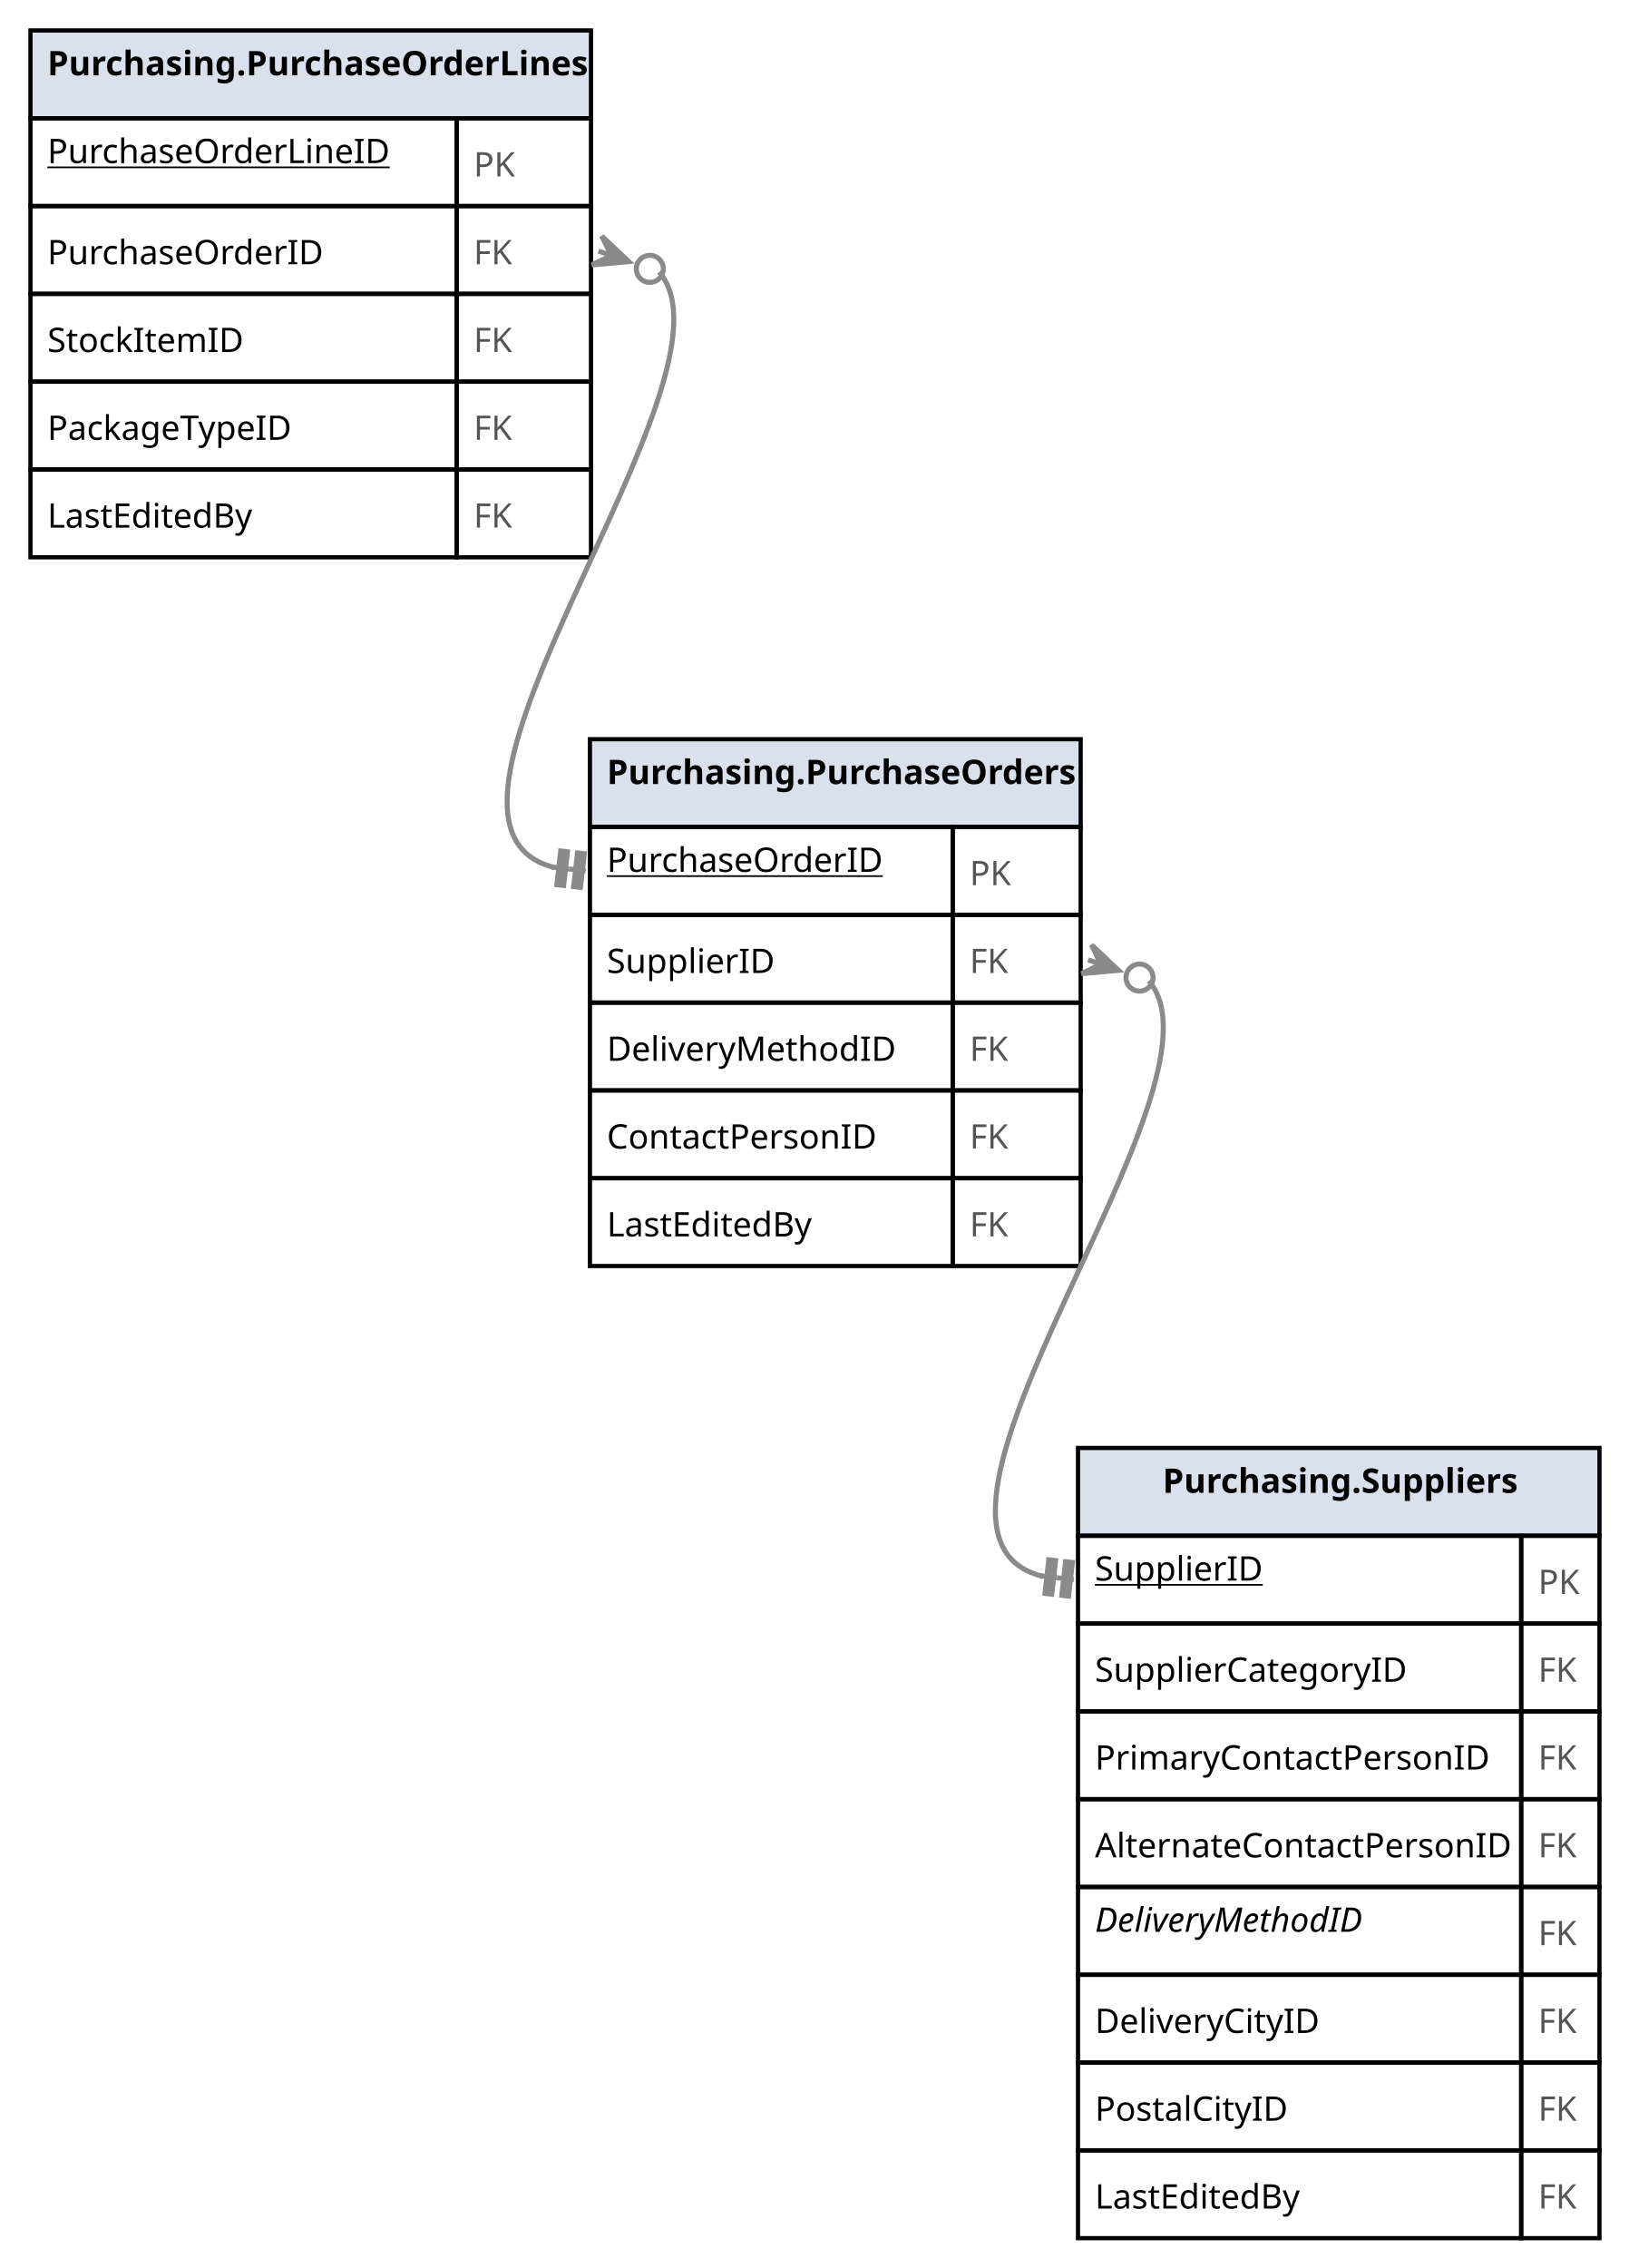
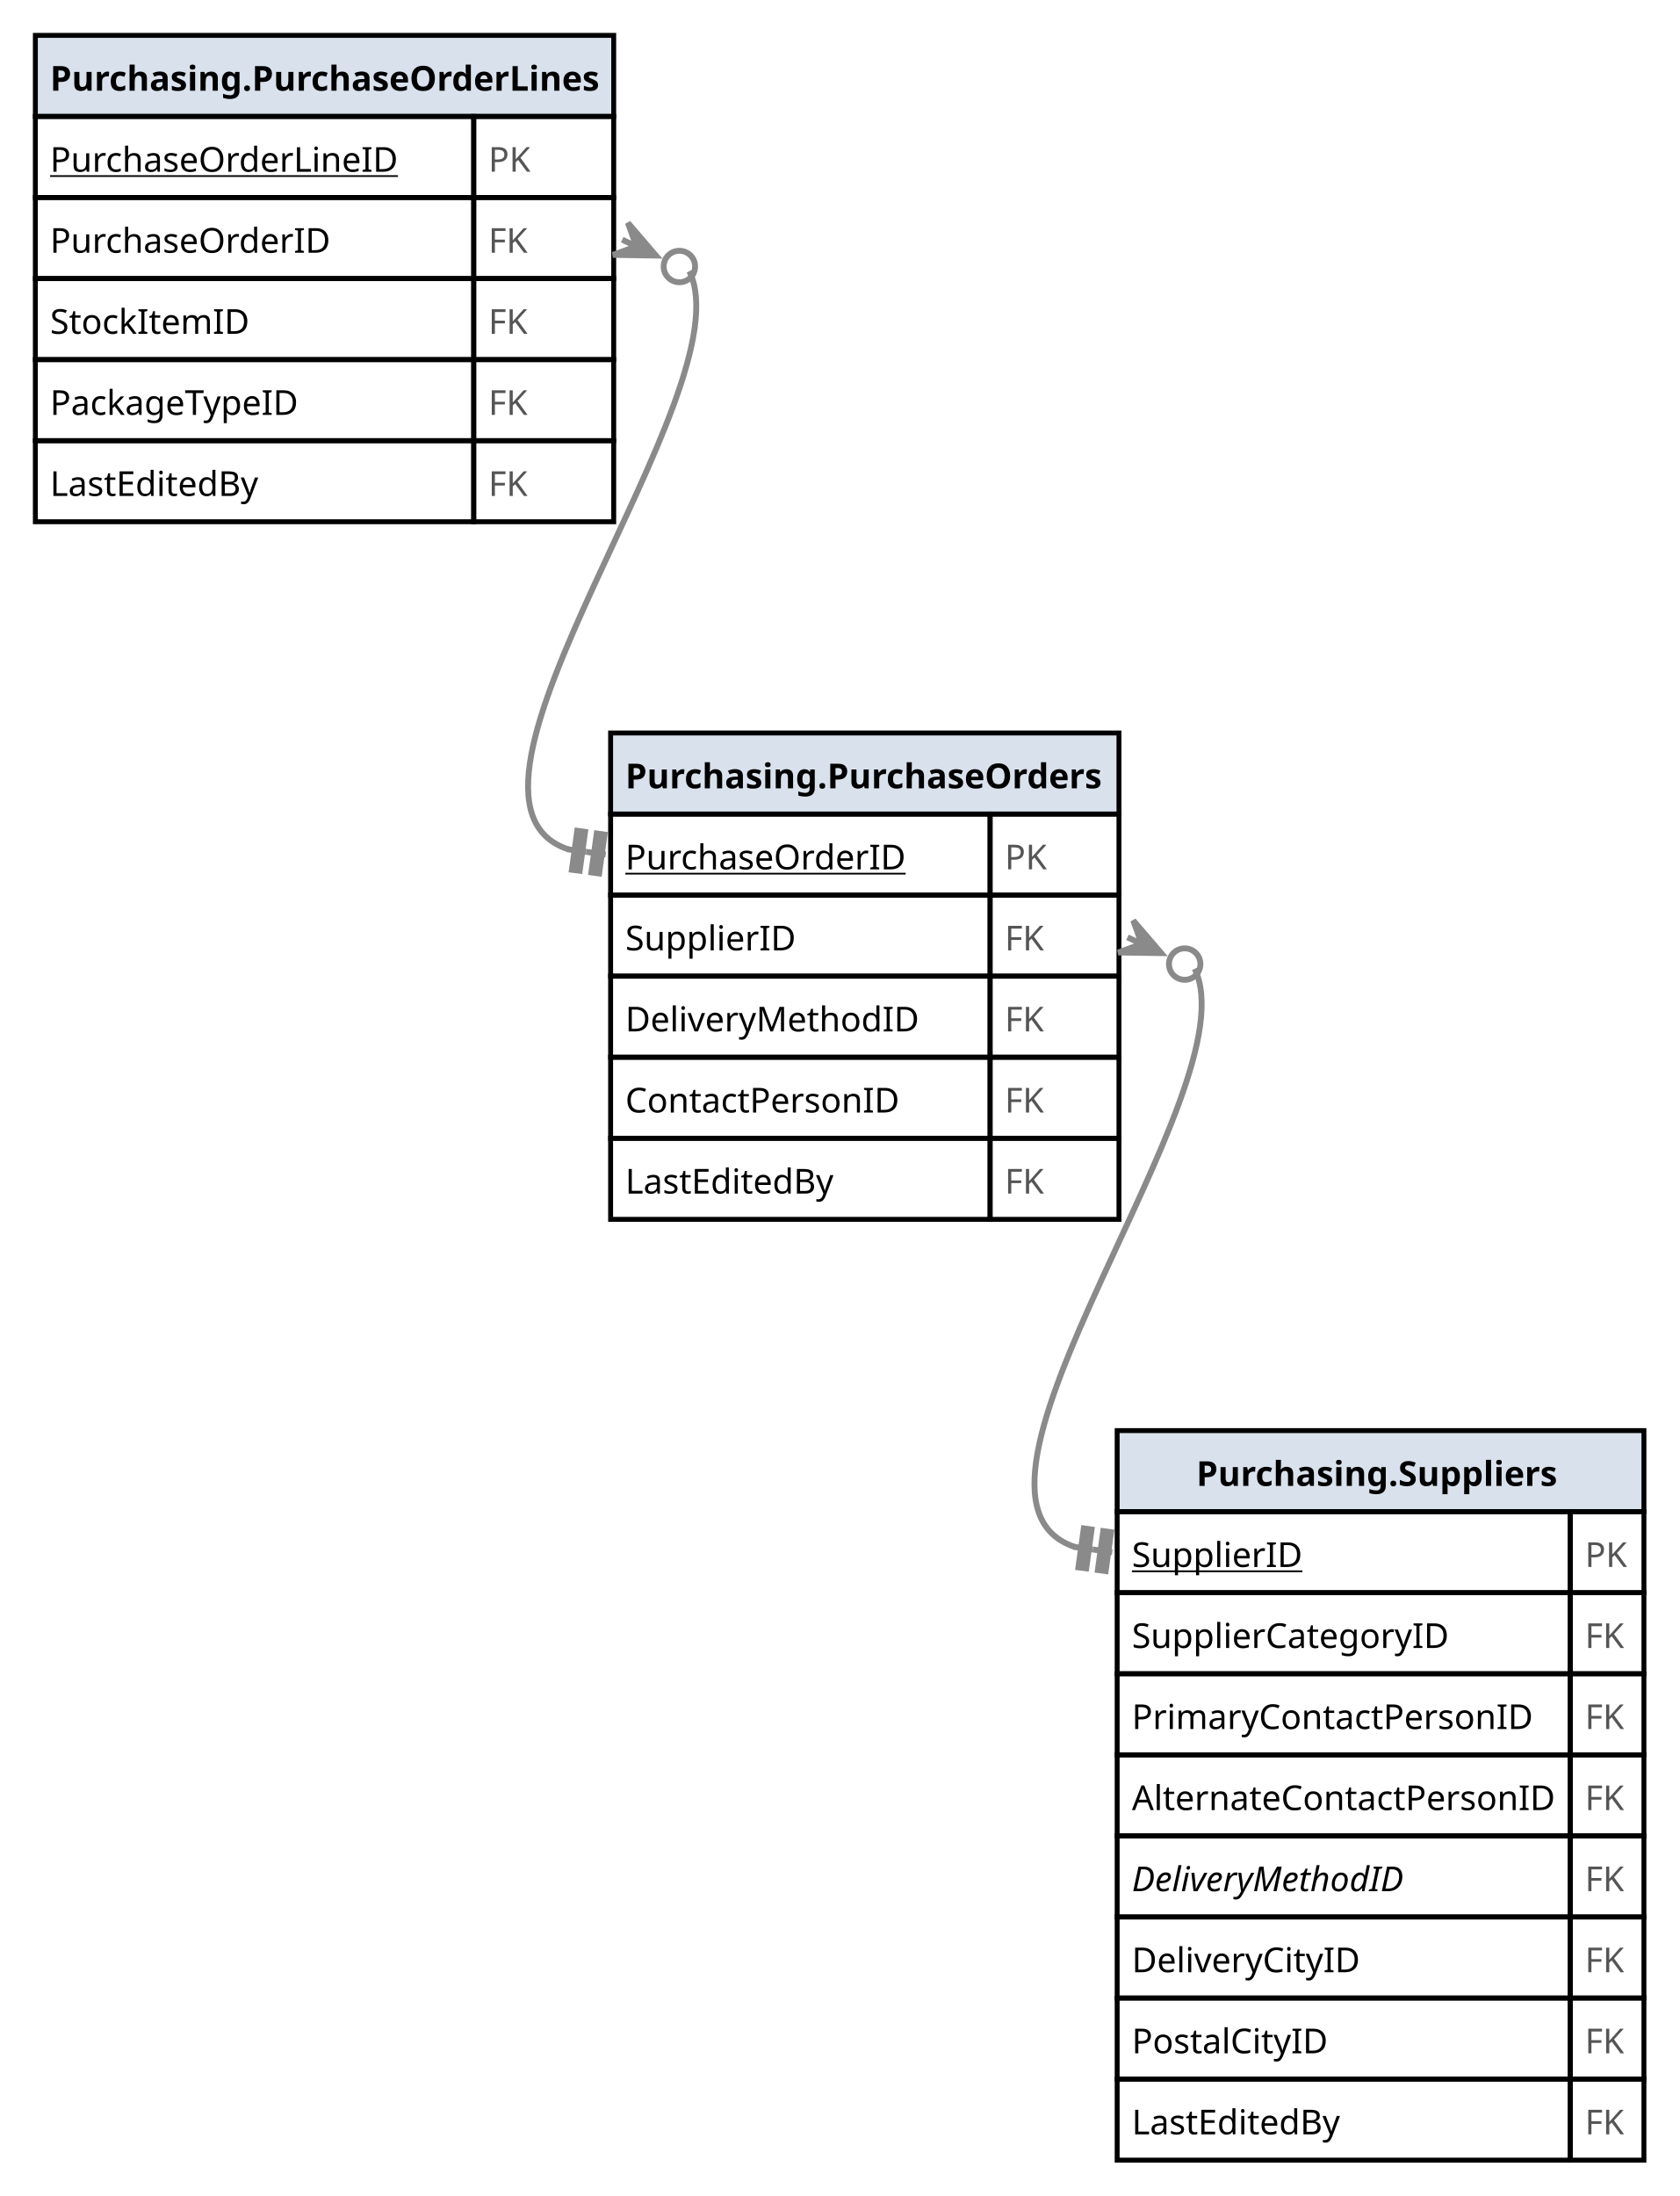
- <svg xmlns="http://www.w3.org/2000/svg" width="385pt" height="536pt" viewBox="0.00 0.00 385.00 536.00">
-   <g id="graph0" class="graph" transform="scale(1 1) rotate(0) translate(7.2 528.95)">
+ <svg xmlns="http://www.w3.org/2000/svg" width="342pt" height="447pt" viewBox="0.00 0.00 342.00 447.00">
+   <g id="graph0" class="graph" transform="scale(1 1) rotate(0) translate(7.2 439.7)">
    <g id="node1" class="node">
-       <polygon fill="#d9e2ec" stroke="none" points="247.62,-166 247.62,-186.75 370.88,-186.75 370.88,-166 247.62,-166" />
-       <polygon fill="none" stroke="#000000" points="247.62,-166 247.62,-186.75 370.88,-186.75 370.88,-166 247.62,-166" />
-       <text xml:space="preserve" text-anchor="start" x="267.62" y="-176.15" font-family="Noto Sans KR" font-weight="bold" font-size="8.00" fill="#000000">Purchasing.Suppliers</text>
-       <polygon fill="none" stroke="#000000" points="247.62,-145.25 247.62,-166 352.38,-166 352.38,-145.25 247.62,-145.25" />
-       <text xml:space="preserve" text-anchor="start" x="251.62" y="-155.4" font-family="Noto Sans KR" text-decoration="underline" font-size="8.00">SupplierID</text>
-       <polygon fill="none" stroke="#000000" points="352.38,-145.25 352.38,-166 370.88,-166 370.88,-145.25 352.38,-145.25" />
-       <text xml:space="preserve" text-anchor="start" x="356.38" y="-152.25" font-family="Noto Sans KR" font-size="8.00" fill="#555555">PK</text>
-       <polygon fill="none" stroke="#000000" points="247.62,-124.5 247.62,-145.25 352.38,-145.25 352.38,-124.5 247.62,-124.5" />
-       <text xml:space="preserve" text-anchor="start" x="251.62" y="-131.5" font-family="Noto Sans KR" font-size="8.00">SupplierCategoryID</text>
-       <polygon fill="none" stroke="#000000" points="352.38,-124.5 352.38,-145.25 370.88,-145.25 370.88,-124.5 352.38,-124.5" />
-       <text xml:space="preserve" text-anchor="start" x="356.38" y="-131.5" font-family="Noto Sans KR" font-size="8.00" fill="#555555">FK</text>
-       <polygon fill="none" stroke="#000000" points="247.62,-103.75 247.62,-124.5 352.38,-124.5 352.38,-103.75 247.62,-103.75" />
-       <text xml:space="preserve" text-anchor="start" x="251.62" y="-110.75" font-family="Noto Sans KR" font-size="8.00">PrimaryContactPersonID</text>
-       <polygon fill="none" stroke="#000000" points="352.38,-103.75 352.38,-124.5 370.88,-124.5 370.88,-103.75 352.38,-103.75" />
-       <text xml:space="preserve" text-anchor="start" x="356.38" y="-110.75" font-family="Noto Sans KR" font-size="8.00" fill="#555555">FK</text>
-       <polygon fill="none" stroke="#000000" points="247.62,-83 247.62,-103.75 352.38,-103.75 352.38,-83 247.62,-83" />
-       <text xml:space="preserve" text-anchor="start" x="251.62" y="-90" font-family="Noto Sans KR" font-size="8.00">AlternateContactPersonID</text>
-       <polygon fill="none" stroke="#000000" points="352.38,-83 352.38,-103.75 370.88,-103.75 370.88,-83 352.38,-83" />
-       <text xml:space="preserve" text-anchor="start" x="356.38" y="-90" font-family="Noto Sans KR" font-size="8.00" fill="#555555">FK</text>
-       <polygon fill="none" stroke="#000000" points="247.62,-62.25 247.62,-83 352.38,-83 352.38,-62.25 247.62,-62.25" />
-       <text xml:space="preserve" text-anchor="start" x="251.62" y="-72.4" font-family="Noto Sans KR" font-style="italic" font-size="8.00">DeliveryMethodID</text>
-       <polygon fill="none" stroke="#000000" points="352.38,-62.25 352.38,-83 370.88,-83 370.88,-62.25 352.38,-62.25" />
-       <text xml:space="preserve" text-anchor="start" x="356.38" y="-69.25" font-family="Noto Sans KR" font-size="8.00" fill="#555555">FK</text>
-       <polygon fill="none" stroke="#000000" points="247.62,-41.5 247.62,-62.25 352.38,-62.25 352.38,-41.5 247.62,-41.5" />
-       <text xml:space="preserve" text-anchor="start" x="251.62" y="-48.5" font-family="Noto Sans KR" font-size="8.00">DeliveryCityID</text>
-       <polygon fill="none" stroke="#000000" points="352.38,-41.5 352.38,-62.25 370.88,-62.25 370.88,-41.5 352.38,-41.5" />
-       <text xml:space="preserve" text-anchor="start" x="356.38" y="-48.5" font-family="Noto Sans KR" font-size="8.00" fill="#555555">FK</text>
-       <polygon fill="none" stroke="#000000" points="247.62,-20.75 247.62,-41.5 352.38,-41.5 352.38,-20.75 247.62,-20.75" />
-       <text xml:space="preserve" text-anchor="start" x="251.62" y="-27.75" font-family="Noto Sans KR" font-size="8.00">PostalCityID</text>
-       <polygon fill="none" stroke="#000000" points="352.38,-20.75 352.38,-41.5 370.88,-41.5 370.88,-20.75 352.38,-20.75" />
-       <text xml:space="preserve" text-anchor="start" x="356.38" y="-27.75" font-family="Noto Sans KR" font-size="8.00" fill="#555555">FK</text>
-       <polygon fill="none" stroke="#000000" points="247.62,0 247.62,-20.75 352.38,-20.75 352.38,0 247.62,0" />
-       <text xml:space="preserve" text-anchor="start" x="251.62" y="-7" font-family="Noto Sans KR" font-size="8.00">LastEditedBy</text>
-       <polygon fill="none" stroke="#000000" points="352.38,0 352.38,-20.75 370.88,-20.75 370.88,0 352.38,0" />
-       <text xml:space="preserve" text-anchor="start" x="356.38" y="-7" font-family="Noto Sans KR" font-size="8.00" fill="#555555">FK</text>
+       <polygon fill="#d9e2ec" stroke="none" points="220.25,-132 220.25,-148.5 327.5,-148.5 327.5,-132 220.25,-132" />
+       <polygon fill="none" stroke="#000000" points="220.25,-132 220.25,-148.5 327.5,-148.5 327.5,-132 220.25,-132" />
+       <text xml:space="preserve" text-anchor="start" x="236.38" y="-137.24" font-family="Noto Sans KR" font-weight="bold" font-size="7.00" fill="#000000">Purchasing.Suppliers</text>
+       <polygon fill="none" stroke="#000000" points="220.25,-115.5 220.25,-132 312.5,-132 312.5,-115.5 220.25,-115.5" />
+       <text xml:space="preserve" text-anchor="start" x="223.25" y="-120.74" font-family="Noto Sans KR" text-decoration="underline" font-size="7.00">SupplierID</text>
+       <polygon fill="none" stroke="#000000" points="312.5,-115.5 312.5,-132 327.5,-132 327.5,-115.5 312.5,-115.5" />
+       <text xml:space="preserve" text-anchor="start" x="315.5" y="-120.75" font-family="Noto Sans KR" font-size="7.00" fill="#555555">PK</text>
+       <polygon fill="none" stroke="#000000" points="220.25,-99 220.25,-115.5 312.5,-115.5 312.5,-99 220.25,-99" />
+       <text xml:space="preserve" text-anchor="start" x="223.25" y="-104.25" font-family="Noto Sans KR" font-size="7.00">SupplierCategoryID</text>
+       <polygon fill="none" stroke="#000000" points="312.5,-99 312.5,-115.5 327.5,-115.5 327.5,-99 312.5,-99" />
+       <text xml:space="preserve" text-anchor="start" x="315.5" y="-104.25" font-family="Noto Sans KR" font-size="7.00" fill="#555555">FK</text>
+       <polygon fill="none" stroke="#000000" points="220.25,-82.5 220.25,-99 312.5,-99 312.5,-82.5 220.25,-82.5" />
+       <text xml:space="preserve" text-anchor="start" x="223.25" y="-87.75" font-family="Noto Sans KR" font-size="7.00">PrimaryContactPersonID</text>
+       <polygon fill="none" stroke="#000000" points="312.5,-82.5 312.5,-99 327.5,-99 327.5,-82.5 312.5,-82.5" />
+       <text xml:space="preserve" text-anchor="start" x="315.5" y="-87.75" font-family="Noto Sans KR" font-size="7.00" fill="#555555">FK</text>
+       <polygon fill="none" stroke="#000000" points="220.25,-66 220.25,-82.5 312.5,-82.5 312.5,-66 220.25,-66" />
+       <text xml:space="preserve" text-anchor="start" x="223.25" y="-71.25" font-family="Noto Sans KR" font-size="7.00">AlternateContactPersonID</text>
+       <polygon fill="none" stroke="#000000" points="312.5,-66 312.5,-82.5 327.5,-82.5 327.5,-66 312.5,-66" />
+       <text xml:space="preserve" text-anchor="start" x="315.5" y="-71.25" font-family="Noto Sans KR" font-size="7.00" fill="#555555">FK</text>
+       <polygon fill="none" stroke="#000000" points="220.25,-49.5 220.25,-66 312.5,-66 312.5,-49.5 220.25,-49.5" />
+       <text xml:space="preserve" text-anchor="start" x="223.25" y="-54.74" font-family="Noto Sans KR" font-style="italic" font-size="7.00">DeliveryMethodID</text>
+       <polygon fill="none" stroke="#000000" points="312.5,-49.5 312.5,-66 327.5,-66 327.5,-49.5 312.5,-49.5" />
+       <text xml:space="preserve" text-anchor="start" x="315.5" y="-54.75" font-family="Noto Sans KR" font-size="7.00" fill="#555555">FK</text>
+       <polygon fill="none" stroke="#000000" points="220.25,-33 220.25,-49.5 312.5,-49.5 312.5,-33 220.25,-33" />
+       <text xml:space="preserve" text-anchor="start" x="223.25" y="-38.25" font-family="Noto Sans KR" font-size="7.00">DeliveryCityID</text>
+       <polygon fill="none" stroke="#000000" points="312.5,-33 312.5,-49.5 327.5,-49.5 327.5,-33 312.5,-33" />
+       <text xml:space="preserve" text-anchor="start" x="315.5" y="-38.25" font-family="Noto Sans KR" font-size="7.00" fill="#555555">FK</text>
+       <polygon fill="none" stroke="#000000" points="220.25,-16.5 220.25,-33 312.5,-33 312.5,-16.5 220.25,-16.5" />
+       <text xml:space="preserve" text-anchor="start" x="223.25" y="-21.75" font-family="Noto Sans KR" font-size="7.00">PostalCityID</text>
+       <polygon fill="none" stroke="#000000" points="312.5,-16.5 312.5,-33 327.5,-33 327.5,-16.5 312.5,-16.5" />
+       <text xml:space="preserve" text-anchor="start" x="315.5" y="-21.75" font-family="Noto Sans KR" font-size="7.00" fill="#555555">FK</text>
+       <polygon fill="none" stroke="#000000" points="220.25,0 220.25,-16.5 312.5,-16.5 312.5,0 220.25,0" />
+       <text xml:space="preserve" text-anchor="start" x="223.25" y="-5.25" font-family="Noto Sans KR" font-size="7.00">LastEditedBy</text>
+       <polygon fill="none" stroke="#000000" points="312.5,0 312.5,-16.5 327.5,-16.5 327.5,0 312.5,0" />
+       <text xml:space="preserve" text-anchor="start" x="315.5" y="-5.25" font-family="Noto Sans KR" font-size="7.00" fill="#555555">FK</text>
    </g>
    <g id="node2" class="node">
-       <polygon fill="#d9e2ec" stroke="none" points="132.25,-333.5 132.25,-354.25 248.25,-354.25 248.25,-333.5 132.25,-333.5" />
-       <polygon fill="none" stroke="#000000" points="132.25,-333.5 132.25,-354.25 248.25,-354.25 248.25,-333.5 132.25,-333.5" />
-       <text xml:space="preserve" text-anchor="start" x="136.25" y="-343.65" font-family="Noto Sans KR" font-weight="bold" font-size="8.00" fill="#000000">Purchasing.PurchaseOrders</text>
-       <polygon fill="none" stroke="#000000" points="132.25,-312.75 132.25,-333.5 218,-333.5 218,-312.75 132.25,-312.75" />
-       <text xml:space="preserve" text-anchor="start" x="136.25" y="-322.9" font-family="Noto Sans KR" text-decoration="underline" font-size="8.00">PurchaseOrderID</text>
-       <polygon fill="none" stroke="#000000" points="218,-312.75 218,-333.5 248.25,-333.5 248.25,-312.75 218,-312.75" />
-       <text xml:space="preserve" text-anchor="start" x="222" y="-319.75" font-family="Noto Sans KR" font-size="8.00" fill="#555555">PK</text>
-       <polygon fill="none" stroke="#000000" points="132.25,-292 132.25,-312.75 218,-312.75 218,-292 132.25,-292" />
-       <text xml:space="preserve" text-anchor="start" x="136.25" y="-299" font-family="Noto Sans KR" font-size="8.00">SupplierID</text>
-       <polygon fill="none" stroke="#000000" points="218,-292 218,-312.75 248.25,-312.75 248.25,-292 218,-292" />
-       <text xml:space="preserve" text-anchor="start" x="222" y="-299" font-family="Noto Sans KR" font-size="8.00" fill="#555555">FK</text>
-       <polygon fill="none" stroke="#000000" points="132.25,-271.25 132.25,-292 218,-292 218,-271.25 132.25,-271.25" />
-       <text xml:space="preserve" text-anchor="start" x="136.25" y="-278.25" font-family="Noto Sans KR" font-size="8.00">DeliveryMethodID</text>
-       <polygon fill="none" stroke="#000000" points="218,-271.25 218,-292 248.25,-292 248.25,-271.25 218,-271.25" />
-       <text xml:space="preserve" text-anchor="start" x="222" y="-278.25" font-family="Noto Sans KR" font-size="8.00" fill="#555555">FK</text>
-       <polygon fill="none" stroke="#000000" points="132.25,-250.5 132.25,-271.25 218,-271.25 218,-250.5 132.25,-250.5" />
-       <text xml:space="preserve" text-anchor="start" x="136.25" y="-257.5" font-family="Noto Sans KR" font-size="8.00">ContactPersonID</text>
-       <polygon fill="none" stroke="#000000" points="218,-250.5 218,-271.25 248.25,-271.25 248.25,-250.5 218,-250.5" />
-       <text xml:space="preserve" text-anchor="start" x="222" y="-257.5" font-family="Noto Sans KR" font-size="8.00" fill="#555555">FK</text>
-       <polygon fill="none" stroke="#000000" points="132.25,-229.75 132.25,-250.5 218,-250.5 218,-229.75 132.25,-229.75" />
-       <text xml:space="preserve" text-anchor="start" x="136.25" y="-236.75" font-family="Noto Sans KR" font-size="8.00">LastEditedBy</text>
-       <polygon fill="none" stroke="#000000" points="218,-229.75 218,-250.5 248.25,-250.5 248.25,-229.75 218,-229.75" />
-       <text xml:space="preserve" text-anchor="start" x="222" y="-236.75" font-family="Noto Sans KR" font-size="8.00" fill="#555555">FK</text>
+       <polygon fill="#d9e2ec" stroke="none" points="117.12,-274 117.12,-290.5 220.62,-290.5 220.62,-274 117.12,-274" />
+       <polygon fill="none" stroke="#000000" points="117.12,-274 117.12,-290.5 220.62,-290.5 220.62,-274 117.12,-274" />
+       <text xml:space="preserve" text-anchor="start" x="120.12" y="-279.24" font-family="Noto Sans KR" font-weight="bold" font-size="7.00" fill="#000000">Purchasing.PurchaseOrders</text>
+       <polygon fill="none" stroke="#000000" points="117.12,-257.5 117.12,-274 194.38,-274 194.38,-257.5 117.12,-257.5" />
+       <text xml:space="preserve" text-anchor="start" x="120.12" y="-262.74" font-family="Noto Sans KR" text-decoration="underline" font-size="7.00">PurchaseOrderID</text>
+       <polygon fill="none" stroke="#000000" points="194.38,-257.5 194.38,-274 220.62,-274 220.62,-257.5 194.38,-257.5" />
+       <text xml:space="preserve" text-anchor="start" x="197.38" y="-262.75" font-family="Noto Sans KR" font-size="7.00" fill="#555555">PK</text>
+       <polygon fill="none" stroke="#000000" points="117.12,-241 117.12,-257.5 194.38,-257.5 194.38,-241 117.12,-241" />
+       <text xml:space="preserve" text-anchor="start" x="120.12" y="-246.25" font-family="Noto Sans KR" font-size="7.00">SupplierID</text>
+       <polygon fill="none" stroke="#000000" points="194.38,-241 194.38,-257.5 220.62,-257.5 220.62,-241 194.38,-241" />
+       <text xml:space="preserve" text-anchor="start" x="197.38" y="-246.25" font-family="Noto Sans KR" font-size="7.00" fill="#555555">FK</text>
+       <polygon fill="none" stroke="#000000" points="117.12,-224.5 117.12,-241 194.38,-241 194.38,-224.5 117.12,-224.5" />
+       <text xml:space="preserve" text-anchor="start" x="120.12" y="-229.75" font-family="Noto Sans KR" font-size="7.00">DeliveryMethodID</text>
+       <polygon fill="none" stroke="#000000" points="194.38,-224.5 194.38,-241 220.62,-241 220.62,-224.5 194.38,-224.5" />
+       <text xml:space="preserve" text-anchor="start" x="197.38" y="-229.75" font-family="Noto Sans KR" font-size="7.00" fill="#555555">FK</text>
+       <polygon fill="none" stroke="#000000" points="117.12,-208 117.12,-224.5 194.38,-224.5 194.38,-208 117.12,-208" />
+       <text xml:space="preserve" text-anchor="start" x="120.12" y="-213.25" font-family="Noto Sans KR" font-size="7.00">ContactPersonID</text>
+       <polygon fill="none" stroke="#000000" points="194.38,-208 194.38,-224.5 220.62,-224.5 220.62,-208 194.38,-208" />
+       <text xml:space="preserve" text-anchor="start" x="197.38" y="-213.25" font-family="Noto Sans KR" font-size="7.00" fill="#555555">FK</text>
+       <polygon fill="none" stroke="#000000" points="117.12,-191.5 117.12,-208 194.38,-208 194.38,-191.5 117.12,-191.5" />
+       <text xml:space="preserve" text-anchor="start" x="120.12" y="-196.75" font-family="Noto Sans KR" font-size="7.00">LastEditedBy</text>
+       <polygon fill="none" stroke="#000000" points="194.38,-191.5 194.38,-208 220.62,-208 220.62,-191.5 194.38,-191.5" />
+       <text xml:space="preserve" text-anchor="start" x="197.38" y="-196.75" font-family="Noto Sans KR" font-size="7.00" fill="#555555">FK</text>
    </g>
    <g id="edge1" class="edge">
-       <path fill="none" stroke="#8a8a8a" stroke-width="1.2" d="M264.36,-297.15C285.73,-272.34 198.43,-167.11 238.98,-156.49" />
-       <polygon fill="#8a8a8a" stroke="#8a8a8a" stroke-width="1.2" points="257.19,-299.63 248.45,-298.84 253.03,-301.07 250.01,-302.11 250.01,-302.11 250.01,-302.11 253.03,-301.07 250.81,-305.65 257.19,-299.63" />
-       <ellipse fill="none" stroke="#8a8a8a" stroke-width="1.2" cx="262.16" cy="-297.91" rx="3.2" ry="3.2" />
-       <polygon fill="#8a8a8a" stroke="#8a8a8a" stroke-width="1.2" points="245.38,-151.74 246.28,-159.69 244.69,-159.87 243.79,-151.92 245.38,-151.74" />
-       <polyline fill="none" stroke="#8a8a8a" stroke-width="1.2" points="246.62,-155.62 242.65,-156.08" />
-       <polygon fill="#8a8a8a" stroke="#8a8a8a" stroke-width="1.2" points="241.41,-152.19 242.31,-160.14 240.72,-160.32 239.82,-152.37 241.41,-152.19" />
-       <polyline fill="none" stroke="#8a8a8a" stroke-width="1.2" points="242.65,-156.08 238.68,-156.53" />
+       <path fill="none" stroke="#8a8a8a" stroke-width="1.2" d="M236.03,-242.5C247.93,-218.06 180.63,-135.08 211.68,-124.8" />
+       <polygon fill="#8a8a8a" stroke="#8a8a8a" stroke-width="1.2" points="229.23,-245.69 220.46,-245.82 225.25,-247.55 222.35,-248.91 222.35,-248.91 222.35,-248.91 225.25,-247.55 223.52,-252.34 229.23,-245.69" />
+       <ellipse fill="none" stroke="#8a8a8a" stroke-width="1.2" cx="234" cy="-243.46" rx="3.2" ry="3.2" />
+       <polygon fill="#8a8a8a" stroke="#8a8a8a" stroke-width="1.2" points="217.91,-119.9 219.01,-127.82 217.42,-128.04 216.32,-120.12 217.91,-119.9" />
+       <polyline fill="none" stroke="#8a8a8a" stroke-width="1.2" points="219.25,-123.75 215.29,-124.3" />
+       <polygon fill="#8a8a8a" stroke="#8a8a8a" stroke-width="1.2" points="213.95,-120.45 215.04,-128.37 213.46,-128.59 212.36,-120.66 213.95,-120.45" />
+       <polyline fill="none" stroke="#8a8a8a" stroke-width="1.2" points="215.29,-124.3 211.33,-124.85" />
    </g>
    <g id="node3" class="node">
-       <polygon fill="#d9e2ec" stroke="none" points="0,-501 0,-521.75 132.5,-521.75 132.5,-501 0,-501" />
-       <polygon fill="none" stroke="#000000" points="0,-501 0,-521.75 132.5,-521.75 132.5,-501 0,-501" />
-       <text xml:space="preserve" text-anchor="start" x="4" y="-511.15" font-family="Noto Sans KR" font-weight="bold" font-size="8.00" fill="#000000">Purchasing.PurchaseOrderLines</text>
-       <polygon fill="none" stroke="#000000" points="0,-480.25 0,-501 100.75,-501 100.75,-480.25 0,-480.25" />
-       <text xml:space="preserve" text-anchor="start" x="4" y="-490.4" font-family="Noto Sans KR" text-decoration="underline" font-size="8.00">PurchaseOrderLineID</text>
-       <polygon fill="none" stroke="#000000" points="100.75,-480.25 100.75,-501 132.5,-501 132.5,-480.25 100.75,-480.25" />
-       <text xml:space="preserve" text-anchor="start" x="104.75" y="-487.25" font-family="Noto Sans KR" font-size="8.00" fill="#555555">PK</text>
-       <polygon fill="none" stroke="#000000" points="0,-459.5 0,-480.25 100.75,-480.25 100.75,-459.5 0,-459.5" />
-       <text xml:space="preserve" text-anchor="start" x="4" y="-466.5" font-family="Noto Sans KR" font-size="8.00">PurchaseOrderID</text>
-       <polygon fill="none" stroke="#000000" points="100.75,-459.5 100.75,-480.25 132.5,-480.25 132.5,-459.5 100.75,-459.5" />
-       <text xml:space="preserve" text-anchor="start" x="104.75" y="-466.5" font-family="Noto Sans KR" font-size="8.00" fill="#555555">FK</text>
-       <polygon fill="none" stroke="#000000" points="0,-438.75 0,-459.5 100.75,-459.5 100.75,-438.75 0,-438.75" />
-       <text xml:space="preserve" text-anchor="start" x="4" y="-445.75" font-family="Noto Sans KR" font-size="8.00">StockItemID</text>
-       <polygon fill="none" stroke="#000000" points="100.75,-438.75 100.75,-459.5 132.5,-459.5 132.5,-438.75 100.75,-438.75" />
-       <text xml:space="preserve" text-anchor="start" x="104.75" y="-445.75" font-family="Noto Sans KR" font-size="8.00" fill="#555555">FK</text>
-       <polygon fill="none" stroke="#000000" points="0,-418 0,-438.75 100.75,-438.75 100.75,-418 0,-418" />
-       <text xml:space="preserve" text-anchor="start" x="4" y="-425" font-family="Noto Sans KR" font-size="8.00">PackageTypeID</text>
-       <polygon fill="none" stroke="#000000" points="100.75,-418 100.75,-438.75 132.5,-438.75 132.5,-418 100.75,-418" />
-       <text xml:space="preserve" text-anchor="start" x="104.75" y="-425" font-family="Noto Sans KR" font-size="8.00" fill="#555555">FK</text>
-       <polygon fill="none" stroke="#000000" points="0,-397.25 0,-418 100.75,-418 100.75,-397.25 0,-397.25" />
-       <text xml:space="preserve" text-anchor="start" x="4" y="-404.25" font-family="Noto Sans KR" font-size="8.00">LastEditedBy</text>
-       <polygon fill="none" stroke="#000000" points="100.75,-397.25 100.75,-418 132.5,-418 132.5,-397.25 100.75,-397.25" />
-       <text xml:space="preserve" text-anchor="start" x="104.75" y="-404.25" font-family="Noto Sans KR" font-size="8.00" fill="#555555">FK</text>
+       <polygon fill="#d9e2ec" stroke="none" points="0,-416 0,-432.5 117.75,-432.5 117.75,-416 0,-416" />
+       <polygon fill="none" stroke="#000000" points="0,-416 0,-432.5 117.75,-432.5 117.75,-416 0,-416" />
+       <text xml:space="preserve" text-anchor="start" x="3" y="-421.24" font-family="Noto Sans KR" font-weight="bold" font-size="7.00" fill="#000000">Purchasing.PurchaseOrderLines</text>
+       <polygon fill="none" stroke="#000000" points="0,-399.5 0,-416 89.25,-416 89.25,-399.5 0,-399.5" />
+       <text xml:space="preserve" text-anchor="start" x="3" y="-404.74" font-family="Noto Sans KR" text-decoration="underline" font-size="7.00">PurchaseOrderLineID</text>
+       <polygon fill="none" stroke="#000000" points="89.25,-399.5 89.25,-416 117.75,-416 117.75,-399.5 89.25,-399.5" />
+       <text xml:space="preserve" text-anchor="start" x="92.25" y="-404.75" font-family="Noto Sans KR" font-size="7.00" fill="#555555">PK</text>
+       <polygon fill="none" stroke="#000000" points="0,-383 0,-399.5 89.25,-399.5 89.25,-383 0,-383" />
+       <text xml:space="preserve" text-anchor="start" x="3" y="-388.25" font-family="Noto Sans KR" font-size="7.00">PurchaseOrderID</text>
+       <polygon fill="none" stroke="#000000" points="89.25,-383 89.25,-399.5 117.75,-399.5 117.75,-383 89.25,-383" />
+       <text xml:space="preserve" text-anchor="start" x="92.25" y="-388.25" font-family="Noto Sans KR" font-size="7.00" fill="#555555">FK</text>
+       <polygon fill="none" stroke="#000000" points="0,-366.5 0,-383 89.25,-383 89.25,-366.5 0,-366.5" />
+       <text xml:space="preserve" text-anchor="start" x="3" y="-371.75" font-family="Noto Sans KR" font-size="7.00">StockItemID</text>
+       <polygon fill="none" stroke="#000000" points="89.25,-366.5 89.25,-383 117.75,-383 117.75,-366.5 89.25,-366.5" />
+       <text xml:space="preserve" text-anchor="start" x="92.25" y="-371.75" font-family="Noto Sans KR" font-size="7.00" fill="#555555">FK</text>
+       <polygon fill="none" stroke="#000000" points="0,-350 0,-366.5 89.25,-366.5 89.25,-350 0,-350" />
+       <text xml:space="preserve" text-anchor="start" x="3" y="-355.25" font-family="Noto Sans KR" font-size="7.00">PackageTypeID</text>
+       <polygon fill="none" stroke="#000000" points="89.25,-350 89.25,-366.5 117.75,-366.5 117.75,-350 89.25,-350" />
+       <text xml:space="preserve" text-anchor="start" x="92.25" y="-355.25" font-family="Noto Sans KR" font-size="7.00" fill="#555555">FK</text>
+       <polygon fill="none" stroke="#000000" points="0,-333.5 0,-350 89.25,-350 89.25,-333.5 0,-333.5" />
+       <text xml:space="preserve" text-anchor="start" x="3" y="-338.75" font-family="Noto Sans KR" font-size="7.00">LastEditedBy</text>
+       <polygon fill="none" stroke="#000000" points="89.25,-333.5 89.25,-350 117.75,-350 117.75,-333.5 89.25,-333.5" />
+       <text xml:space="preserve" text-anchor="start" x="92.25" y="-338.75" font-family="Noto Sans KR" font-size="7.00" fill="#555555">FK</text>
    </g>
    <g id="edge2" class="edge">
-       <path fill="none" stroke="#8a8a8a" stroke-width="1.2" d="M148.62,-464.65C170.06,-439.84 83.03,-334.61 123.61,-323.99" />
-       <polygon fill="#8a8a8a" stroke="#8a8a8a" stroke-width="1.2" points="141.44,-467.13 132.7,-466.34 137.28,-468.57 134.26,-469.61 134.26,-469.61 134.26,-469.61 137.28,-468.57 135.05,-473.15 141.44,-467.13" />
-       <ellipse fill="none" stroke="#8a8a8a" stroke-width="1.2" cx="146.41" cy="-465.41" rx="3.2" ry="3.2" />
-       <polygon fill="#8a8a8a" stroke="#8a8a8a" stroke-width="1.2" points="130,-319.24 130.91,-327.19 129.32,-327.37 128.41,-319.42 130,-319.24" />
-       <polyline fill="none" stroke="#8a8a8a" stroke-width="1.2" points="131.25,-323.12 127.28,-323.58" />
-       <polygon fill="#8a8a8a" stroke="#8a8a8a" stroke-width="1.2" points="126.03,-319.69 126.93,-327.64 125.34,-327.82 124.44,-319.87 126.03,-319.69" />
-       <polyline fill="none" stroke="#8a8a8a" stroke-width="1.2" points="127.28,-323.58 123.3,-324.03" />
+       <path fill="none" stroke="#8a8a8a" stroke-width="1.2" d="M133.15,-384.5C144.99,-360.06 77.53,-277.08 108.55,-266.8" />
+       <polygon fill="#8a8a8a" stroke="#8a8a8a" stroke-width="1.2" points="126.36,-387.68 117.59,-387.82 122.37,-389.55 119.48,-390.91 119.48,-390.91 119.48,-390.91 122.37,-389.55 120.64,-394.34 126.36,-387.68" />
+       <ellipse fill="none" stroke="#8a8a8a" stroke-width="1.2" cx="131.12" cy="-385.45" rx="3.2" ry="3.2" />
+       <polygon fill="#8a8a8a" stroke="#8a8a8a" stroke-width="1.2" points="114.78,-261.9 115.88,-269.82 114.3,-270.04 113.2,-262.12 114.78,-261.9" />
+       <polyline fill="none" stroke="#8a8a8a" stroke-width="1.2" points="116.12,-265.75 112.16,-266.3" />
+       <polygon fill="#8a8a8a" stroke="#8a8a8a" stroke-width="1.2" points="110.82,-262.45 111.92,-270.37 110.33,-270.59 109.24,-262.66 110.82,-262.45" />
+       <polyline fill="none" stroke="#8a8a8a" stroke-width="1.2" points="112.16,-266.3 108.2,-266.85" />
    </g>
  </g>
</svg>
